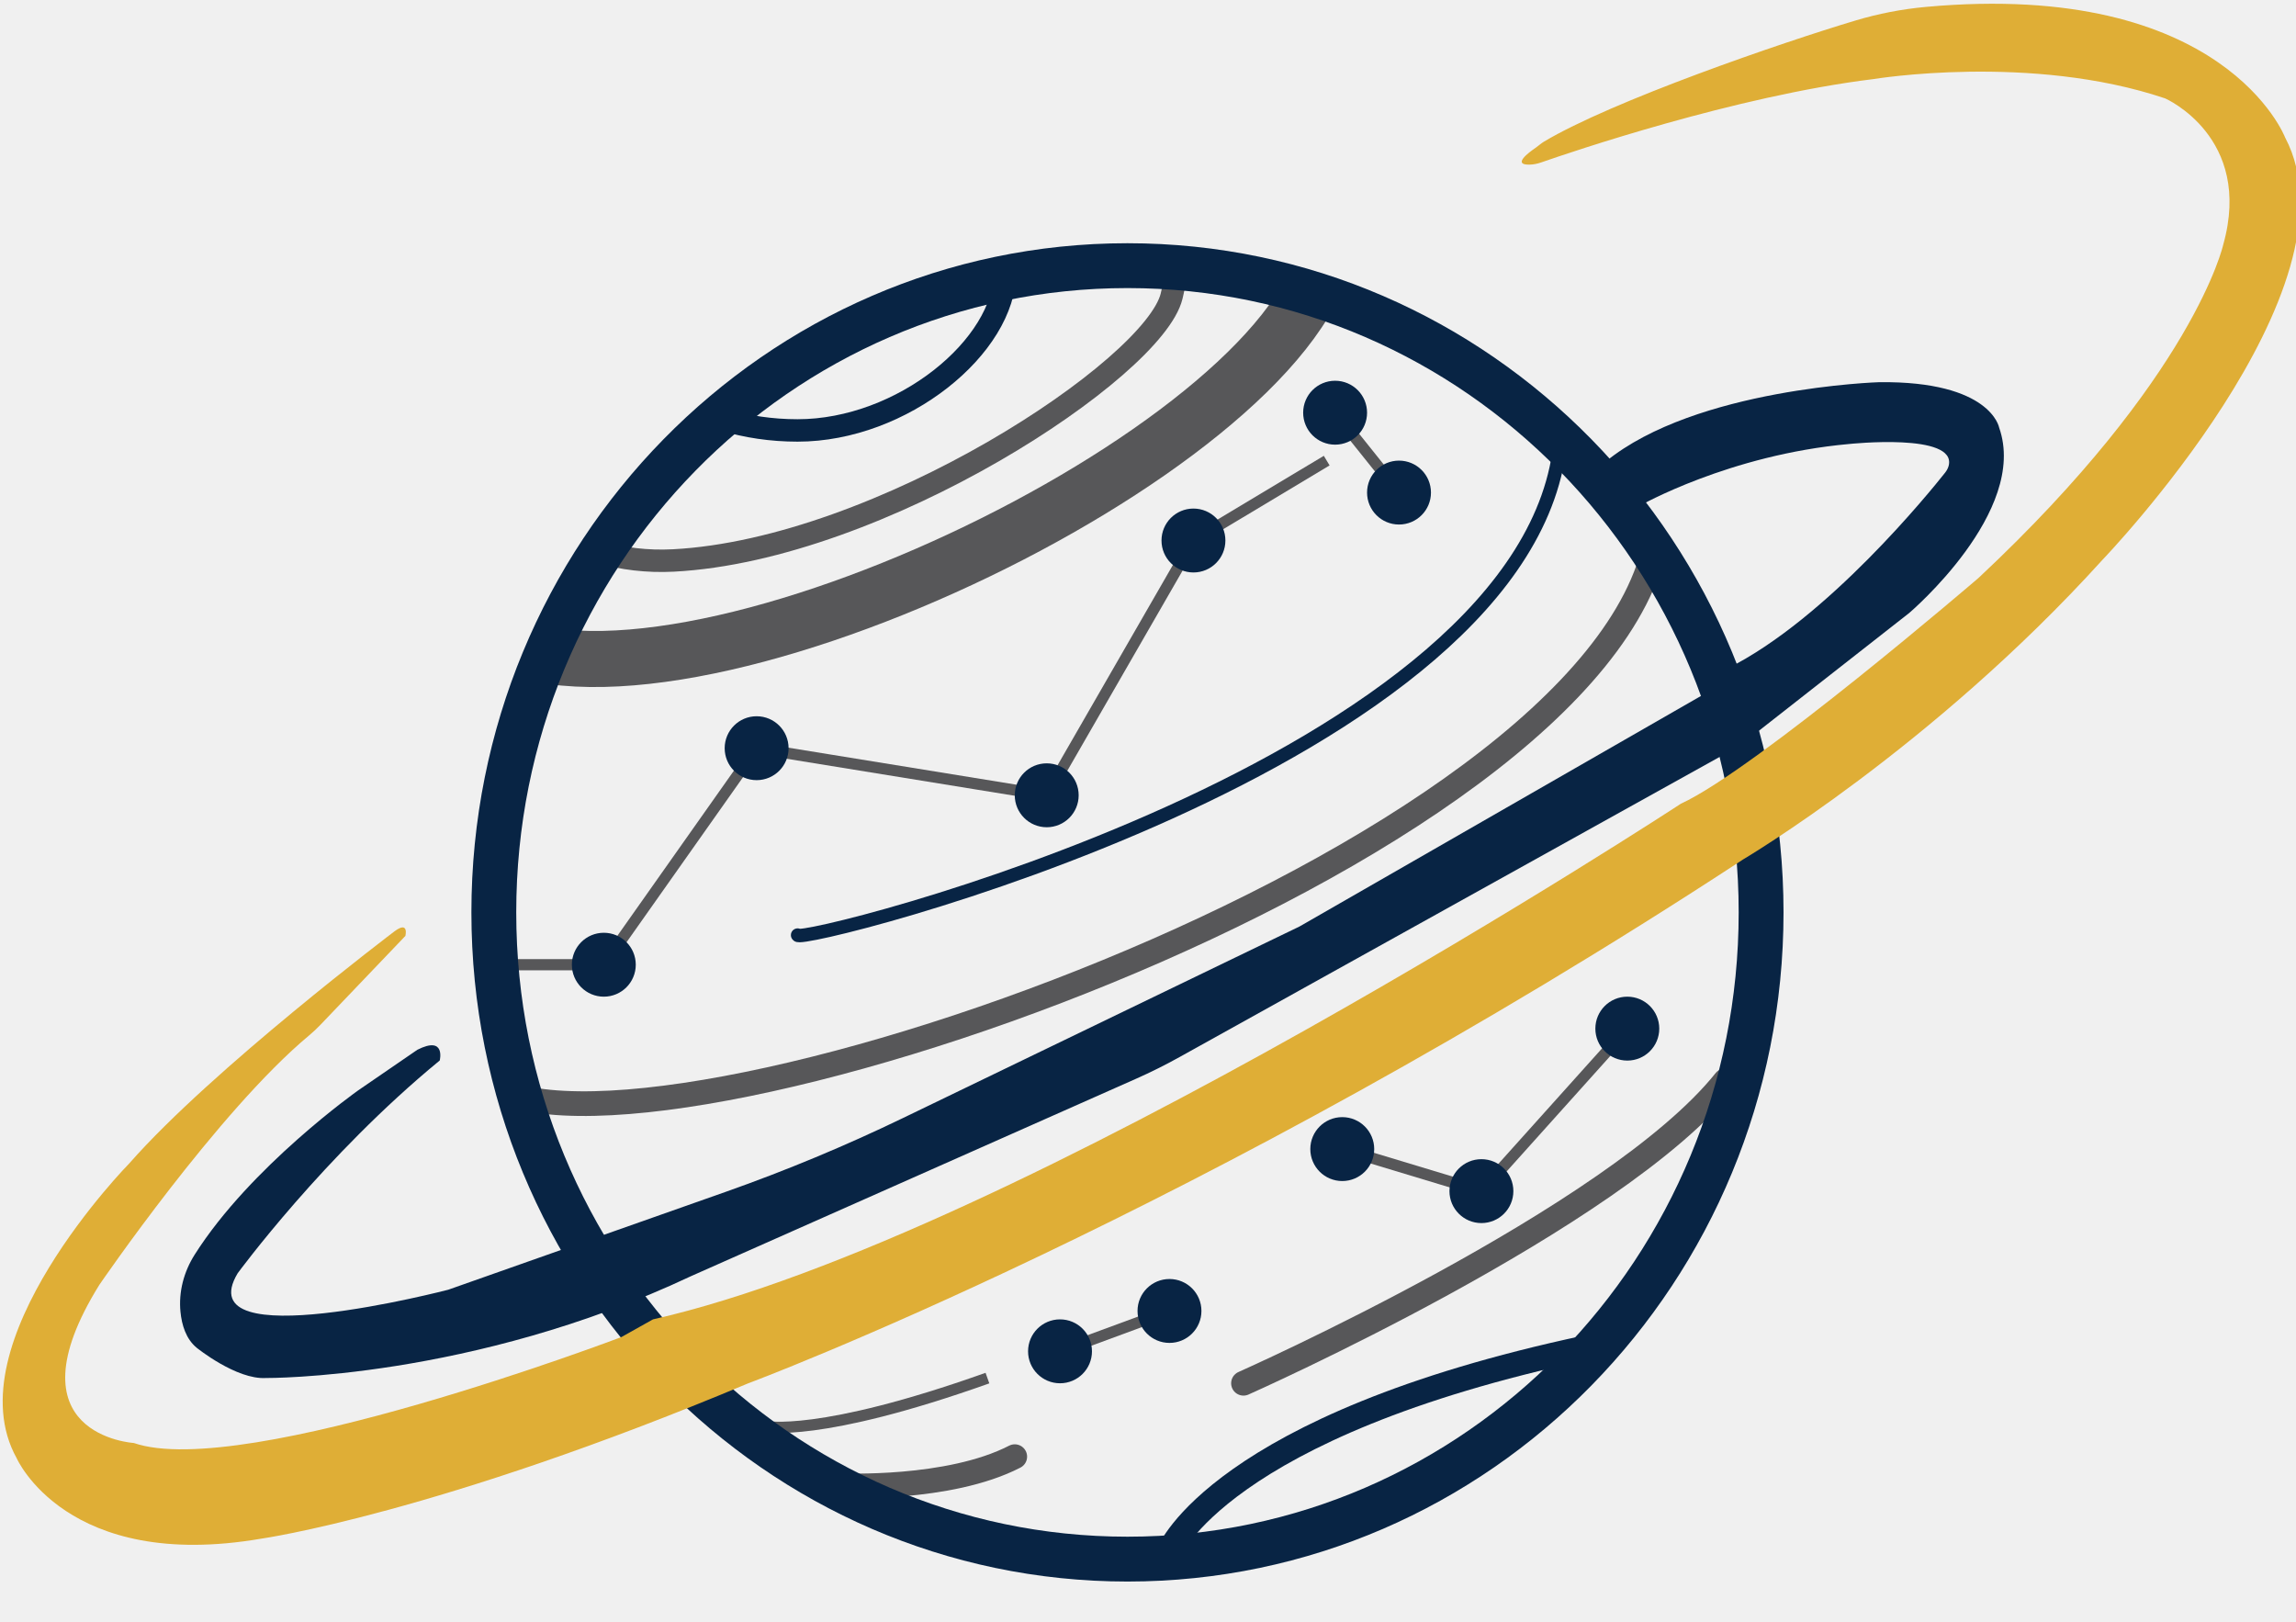
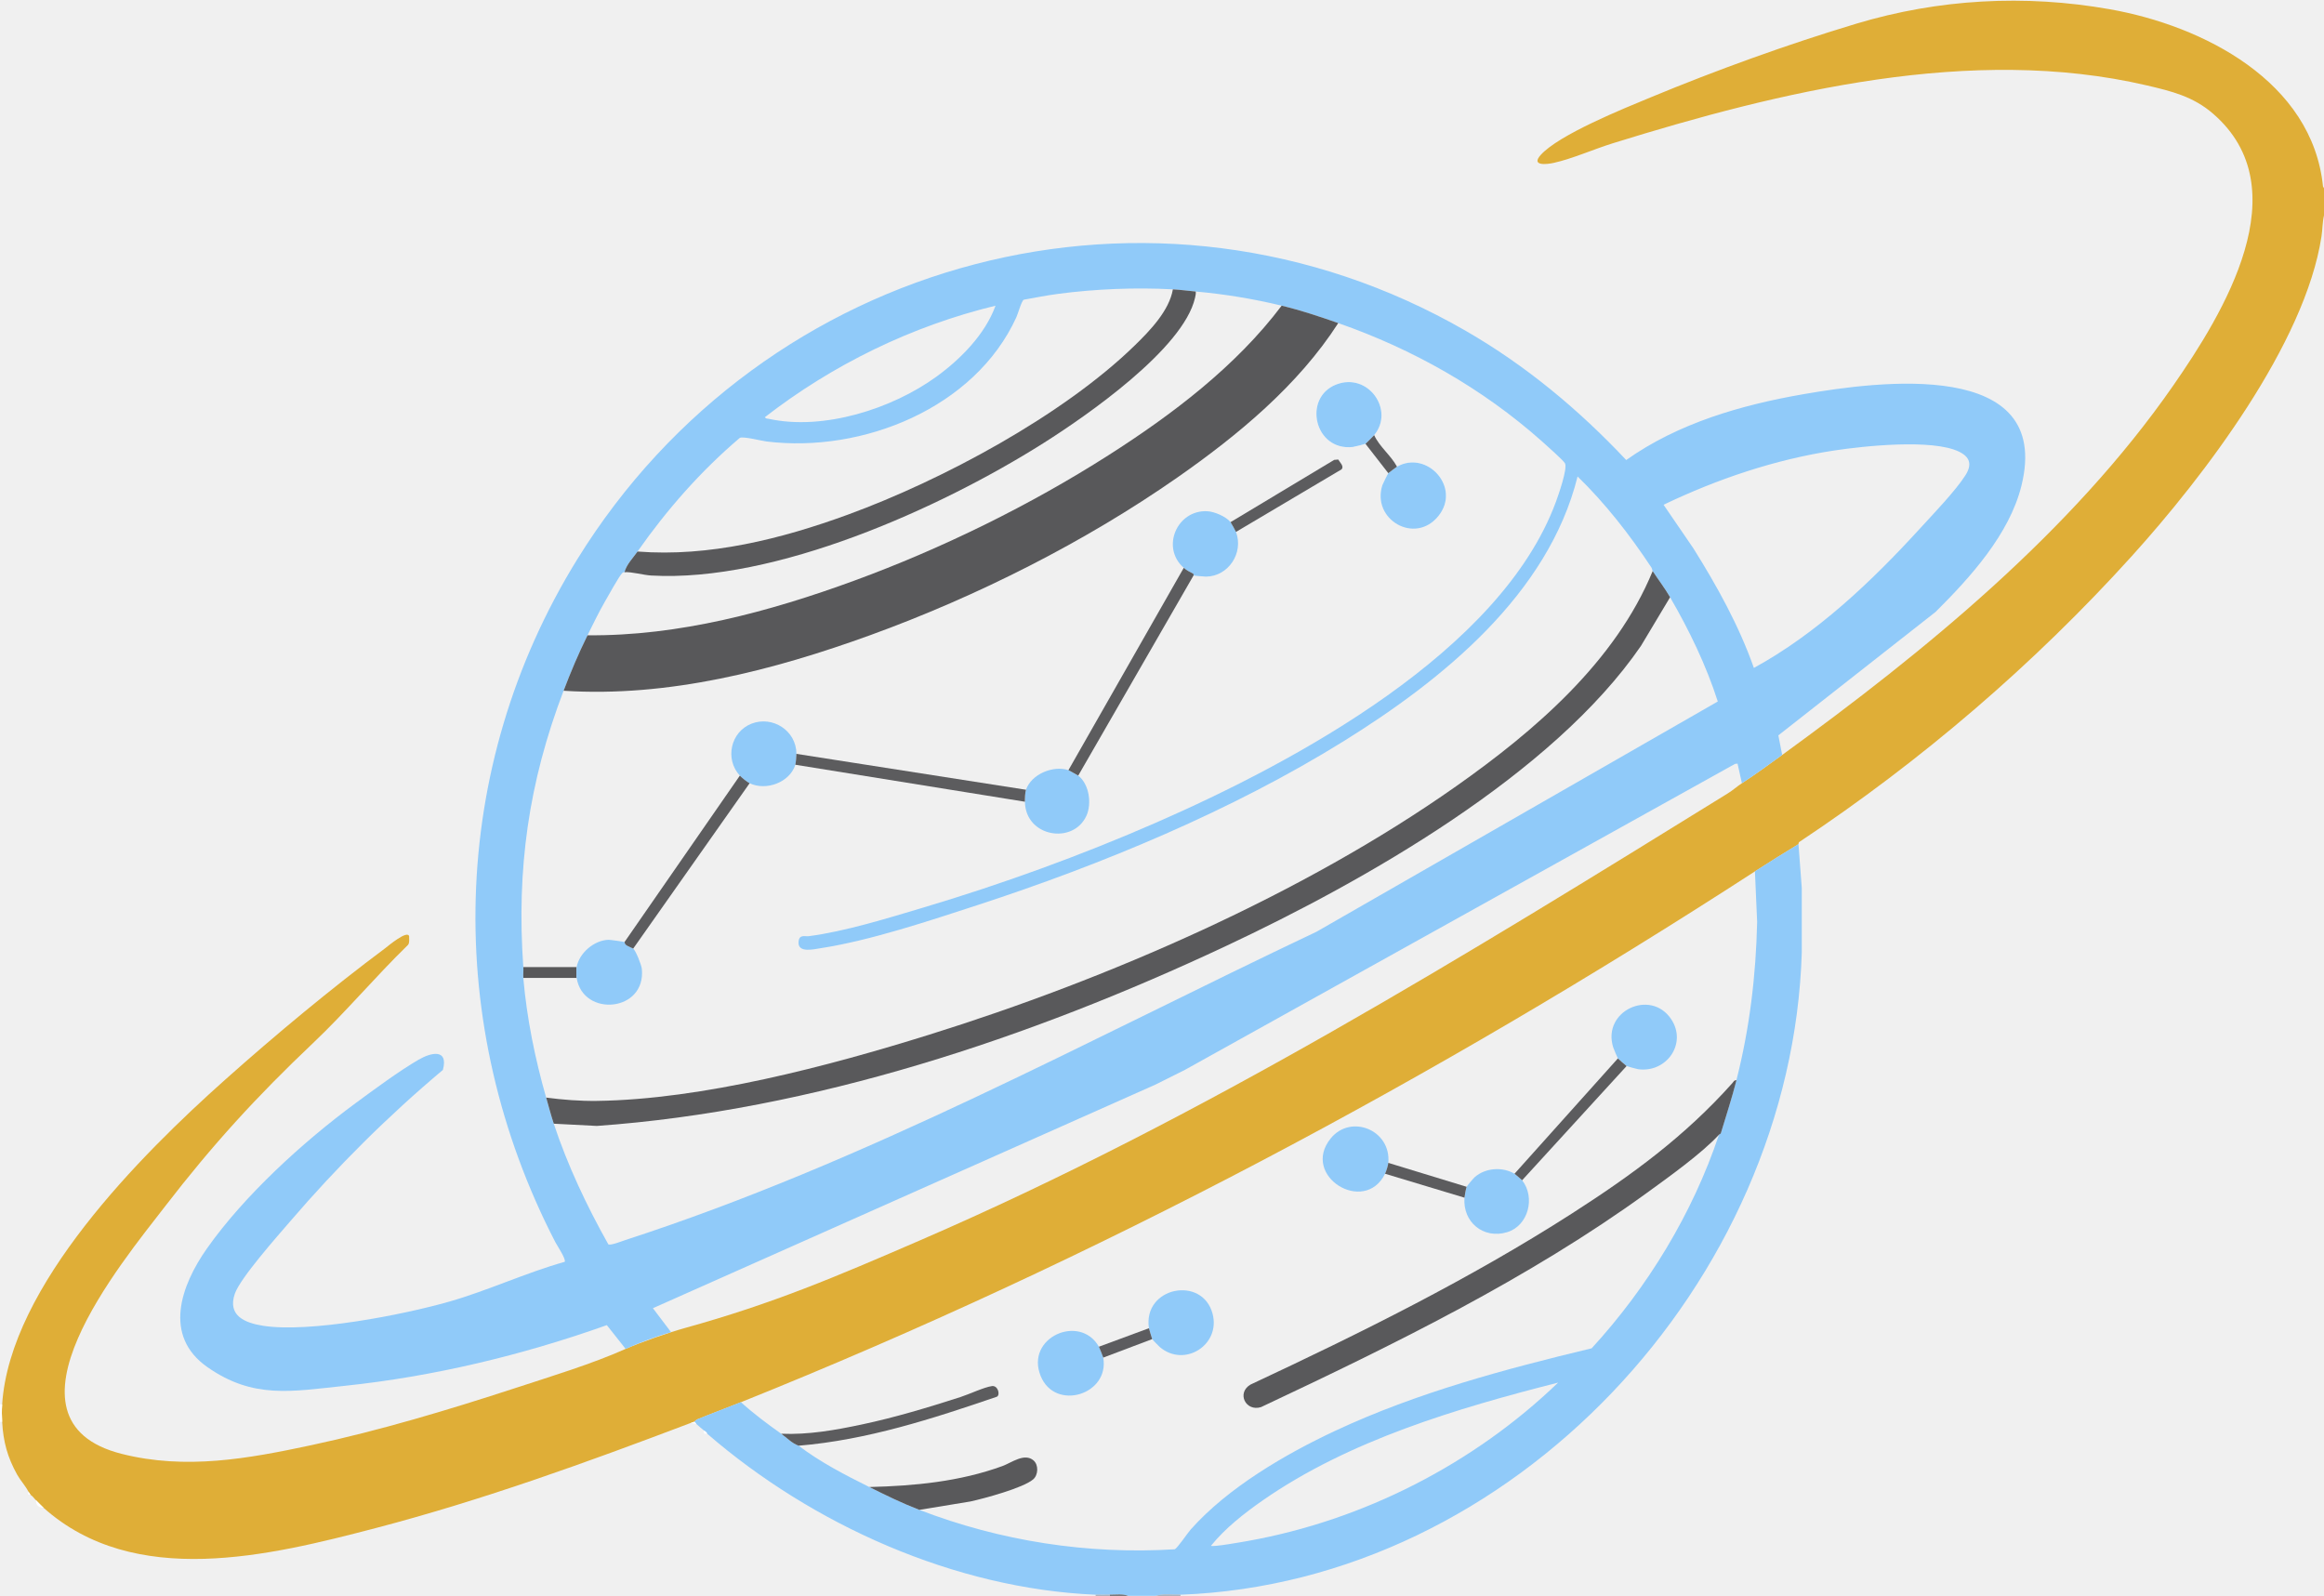
- <svg xmlns="http://www.w3.org/2000/svg" id="Capa_2" version="1.1" viewBox="0 0 1024 723">
+ <svg xmlns="http://www.w3.org/2000/svg" id="Capa_1" version="1.1" viewBox="0 0 1025.04 703.92">
  <defs>
    <style>
      .st0 {
-         stroke-width: 25px;
+         fill: #90caf9;
      }

-       .st0, .st1, .st2, .st3, .st4, .st5, .st6, .st7, .st8 {
-         fill: none;
+       .st1 {
+         fill: #9ba6b3;
      }

-       .st0, .st1, .st2, .st3, .st4, .st5, .st6, .st7, .st8, .st9 {
-         stroke-miterlimit: 10;
+       .st2, .st3 {
+         fill: #fff;
      }

-       .st0, .st1, .st2, .st6, .st8, .st9 {
-         stroke: #575759;
+       .st4 {
+         fill: #5c5c5e;
      }

-       .st1, .st9 {
-         stroke-width: 5px;
+       .st3, .st5 {
+         display: none;
      }

-       .st2, .st5, .st6 {
-         stroke-width: 11px;
+       .st6 {
+         fill: #dfae37;
+       }
+ 
+       .st7 {
+         fill: #59595b;
+       }
+ 
+       .st5, .st8 {
+         fill: #fefefe;
+       }
+ 
+       .st9 {
+         fill: #58585a;
      }

      .st10 {
-         fill: #dfae36;
-       }
- 
-       .st3 {
-         stroke-width: 6px;
-       }
- 
-       .st3, .st5, .st6 {
-         stroke-linecap: round;
-       }
- 
-       .st3, .st5, .st7 {
-         stroke: #082444;
-       }
- 
-       .st4 {
-         stroke: #082444;
-         stroke-width: 20px;
-       }
- 
-       .st11 {
-         fill: #082444;
-       }
- 
-       .st12, .st9 {
-         fill: #082444;
-       }
- 
-       .st7, .st8 {
-         stroke-width: 10px;
-       }
- 
-       .st13 {
-         clip-path: url(#clippath);
+         fill: #5c5c5f;
      }
    </style>
-     <clipPath id="clippath">
-       <ellipse class="st4" cx="502.84" cy="406.89" rx="282.6" ry="288.42" />
-     </clipPath>
  </defs>
-   <path class="st11" d="M196.12,472.94s2.81-11.25-9.98-4.78l-26.44,18.14s-48.02,33.95-72.89,73.25c-4.81,7.6-7.2,16.52-6.32,25.47.58,5.91,2.46,12.09,7.21,16.02,0,0,17.72,14.34,30.94,13.5,0,0,91.59.75,189.47-45.38l198.44-88.02c6.64-2.94,13.14-6.18,19.49-9.71l249.92-138.88,75.52-59.17s53.34-45.28,40.12-82.69c0,0-3.66-20.81-53.44-20.25,0,0-81.84,2.53-122.06,35.44l15.19,19.69s39.94-22.78,93.38-27.56c0,0,48.3-5.17,44.41,9.75-.3,1.14-.89,2.17-1.62,3.09-6.6,8.34-52.56,65.16-97.07,87.28l-9.56,10.97-181.22,104.06-176.78,85.39c-25.75,12.44-52.18,23.44-79.15,32.96l-123.76,43.66s-116.44,30.38-93.94-7.31c0,0,38.53-52.59,90.14-94.92Z" />
-   <g>
-     <g class="st13">
-       <path class="st7" d="M448.27,121.14c0,33.29-45.87,70.82-92.57,70.82s-84.56-26.99-84.56-60.28,37.86-60.28,84.56-60.28,92.57,16.45,92.57,49.74Z" />
-       <path class="st8" d="M522.52,132.11c-7.94,32.33-129.94,113.06-222.22,117.84-46.64,2.42-84.56-26.99-84.56-60.28s37.86-60.28,84.56-60.28,245.85-93.47,222.22,2.72Z" />
-       <path class="st0" d="M591.7,97.23c12.47,82.87-250.33,219.17-356.06,193.5-87.4-21.22-77.06-44.56-77.06-107.16s72.91-113.34,162.84-113.34,260.96-34.9,270.28,27Z" />
-       <polyline class="st1" points="224.39 430.23 269.3 430.23 337.45 333.67 466.83 354.67 532.27 241.05 591.7 205.42" />
-       <line class="st9" x1="595.45" y1="184.05" x2="623.95" y2="219.67" />
-       <path class="st1" d="M341.39,636.11s23.62,5.32,99-21.53" />
-       <line class="st9" x1="472.76" y1="602.64" x2="521.58" y2="584.64" />
-       <polyline class="st1" points="598.64 512.45 660.7 531.2 725.77 458.73" />
-       <path class="st2" d="M740.02,226.8c-.76,143.39-424.96,295.45-515.63,260.25-85.38-33.15-103.5-84.89-103.5-199.38s74.25-207.3,165.84-207.3,453.89,31.95,453.28,146.44Z" />
-       <path class="st6" d="M375.14,662.55s48,2.25,77.44-12.94" />
-       <path class="st6" d="M554.58,616.89s165.94-73.59,214.88-134.91" />
-       <path class="st3" d="M355.73,417.02c-.31,4.88,328.85-76.54,340.31-221.62" />
-       <path class="st5" d="M521.39,692.08s22.5-56.25,186.19-91.12" />
-       <circle class="st12" cx="269.3" cy="430.23" r="14.25" />
-       <circle class="st12" cx="337.45" cy="333.67" r="14.25" />
-       <circle class="st12" cx="466.83" cy="354.67" r="14.25" />
-       <circle class="st12" cx="532.27" cy="241.05" r="14.25" />
-       <circle class="st12" cx="623.95" cy="219.67" r="14.25" />
-       <circle class="st12" cx="595.45" cy="184.05" r="14.25" />
-       <circle class="st12" cx="472.76" cy="602.64" r="14.25" />
-       <circle class="st12" cx="521.58" cy="584.64" r="14.25" />
-       <circle class="st12" cx="598.64" cy="512.45" r="14.25" />
-       <circle class="st12" cx="660.7" cy="531.2" r="14.25" />
-       <circle class="st12" cx="725.77" cy="458.73" r="14.25" />
-     </g>
-     <ellipse class="st4" cx="502.84" cy="406.89" rx="282.6" ry="288.42" />
-   </g>
-   <path class="st10" d="M180.8,417.39s1.69-6.89-4.78-2.11c0,0-81.42,61.55-118.27,103.45,0,0-78.84,80.16-50.34,131.53,0,0,22.22,50.91,109.22,35.91,0,0,78.38-11.06,217.12-69.28,0,0,201.38-74.91,443.53-233.53,0,0,84.38-49.78,160.31-133.59,0,0,117-121.5,81.56-188.44,0,0-26.93-70.44-160.32-58.24-10.6.97-21.07,3-31.26,6.05-33.08,9.89-108.78,35.93-139.11,54.11-1.24.74-2.28,1.77-3.47,2.58-3.5,2.38-10.49,7.71-2.91,7.59,1.79-.03,3.55-.38,5.24-.97,12.92-4.51,86.84-29.68,148.22-37.18,0,0,70.12-11.62,130.12,8.62,0,0,39.38,17.25,25.88,65.25,0,0-12.94,58.59-109.12,148.59,0,0-99.56,85.5-132.75,100.69,0,0-294.75,193.03-458.44,229.97l-14.06,7.88s-168.75,64.12-217.5,47.25c0,0-57-3.38-15.38-70.5,0,0,52.99-77.5,93.59-111.28,1.78-1.48,3.46-3.07,5.06-4.74l37.85-39.61Z" />
+   <path class="st3" d="M0,619.47V0h1025.04v83.01l-.44-.76c-4.68-46.31-52.83-70.89-94.08-78.18-37.41-6.61-75.47-4.52-111.71,6.36-30.14,9.05-61.74,20.48-90.8,32.53-11.9,4.94-40.46,16.44-48.48,25.42-4.37,4.89,2.57,4.19,5.85,3.45,8.2-1.84,17.67-6.06,25.93-8.62,73.88-22.95,158.4-43.52,235.52-25.55,11.02,2.57,20.53,4.92,29.27,12.48,38.29,33.12,4.68,87.92-17.66,120.07-44.69,64.32-109.44,117.05-172.39,162.8l-1.69-8.63,69.36-54.46c15.26-15.18,32.57-34.22,37.87-55.7,13.9-56.35-63.25-46.03-96.03-40.36-27.55,4.77-55.34,12.78-78.3,29.07-20.84-22.17-44.27-41.71-70.71-56.95-137.52-79.3-309.5-32.64-391.93,100.71-56.99,92.19-59.27,205.42-9.65,301.31.7,1.35,4.9,7.64,4.07,8.61-17.13,4.82-33.8,12.65-50.85,17.53-20.52,5.88-61.68,13.87-82.17,10.67-8.07-1.26-15.77-4.49-12.46-14.12,2.38-6.91,18.75-25.34,24.32-31.83,20.64-24.05,43.19-46.52,67.46-66.91,2.52-9.43-5.14-7.75-10.74-4.5-8.66,5.04-19.62,13.15-27.83,19.2-23.01,16.95-49.04,40.68-65.5,64.06-11.51,16.35-19.51,38.58.24,52.37,20.19,14.09,36.99,10.7,60.37,8.24,39.46-4.15,78.48-13.55,115.76-26.79l8.3,10.48c-14.89,6.66-33.05,12.17-48.7,17.28-29.3,9.58-59.81,18.74-89.98,25.19-27.91,5.97-55.31,10.94-83.51,3.84-58.24-14.66.17-84.65,19.01-109.12,20.92-27.16,40.43-48.51,65.23-72.01,14.59-13.83,27.6-29.39,42-43.41.77-1.08.42-2.52.47-3.79-.73-2.94-9.4,4.41-10.53,5.25-23.88,17.81-48.35,38.17-70.6,58C62.07,509.45,4.34,567.2.96,619.47h-.96Z" />
+   <path class="st3" d="M1020.48,95.01v608.91h-504.36v-.48c146.99-5.47,269.64-138.24,274.04-283.32v-28.35l-1.46-19.41s-.09-.68.34-.96c53.69-35.65,103.54-78.39,146.75-126.19,31.68-35.05,76.39-93.62,83.59-140.98.47-3.07.4-6.23,1.1-9.22Z" />
+   <path class="st6" d="M1025.04,83.01v12c-.7,2.99-.63,6.14-1.1,9.22-7.21,47.36-51.91,105.93-83.59,140.98-43.21,47.8-93.06,90.54-146.75,126.19-.43.29-.3.94-.34.96-6.38,3.91-12.86,7.89-19.2,12-141.18,91.5-290.84,171.36-447.26,234.16-6.47,2.6-13.03,5.01-19.48,7.66l-1.16.98-1.44.48c-45.63,17.31-91.71,34.02-139.06,46.41-46.86,12.25-106.29,26.89-146.47-8.98-1.03-.92-2.23-2.29-3.36-3.36-.87-.82-1.19-1.55-2.4-2.4l-.96-1.44c-1.18-2.4-3.47-4.83-4.88-7.36-4.29-7.68-6.16-14.57-6.64-23.35-.16-3.06-.2-4.58,0-7.68,3.38-52.27,61.11-110.02,98.37-143.24,22.25-19.83,46.72-40.19,70.6-58,1.12-.84,9.8-8.19,10.53-5.25-.06,1.27.3,2.7-.47,3.79-14.41,14.02-27.41,29.59-42,43.41-24.8,23.5-44.31,44.86-65.23,72.01-18.84,24.46-77.25,94.46-19.01,109.12,28.2,7.1,55.6,2.13,83.51-3.84,30.17-6.45,60.68-15.61,89.98-25.19,15.65-5.12,33.81-10.62,48.7-17.28,6.28-2.81,19.18-7.28,25.81-9.12,39.39-10.92,66.48-22.51,104.08-38.78,124.62-53.92,241.06-125.93,356.19-197.1,2.2-1.36,4.16-3.13,6.28-4.52,6.12-4.02,11.85-8.18,17.76-12.48,62.95-45.74,127.7-98.48,172.39-162.8,22.34-32.15,55.94-86.95,17.66-120.07-8.74-7.56-18.26-9.91-29.27-12.48-77.12-17.97-161.64,2.6-235.52,25.55-8.26,2.57-17.73,6.78-25.93,8.62-3.28.74-10.22,1.44-5.85-3.45,8.02-8.98,36.58-20.49,48.48-25.42,29.05-12.05,60.66-23.48,90.8-32.53,36.24-10.89,74.3-12.98,111.71-6.36,41.26,7.29,89.4,31.87,94.08,78.18l.44.76h0Z" />
+   <path class="st3" d="M.96,627.15c.47,8.79,2.34,15.67,6.64,23.35,1.41,2.52,3.7,4.96,4.88,7.36.13.25-.2,1.12.05,1.4.18.2.8-.04.91.04,1.21.85,1.53,1.58,2.4,2.4-.07,2.12,1.26,3.43,3.36,3.36,40.18,35.87,99.61,21.24,146.47,8.98,47.36-12.38,93.43-29.1,139.06-46.41l2.4.48c1.08.98,2.23,1.95,3.36,2.88v1.44h1.44c46.48,40.2,109.25,68.37,171.32,71.02v.48H0v-76.77h.96Z" />
+   <path class="st0" d="M793.25,372.35l1.46,19.41v28.35c-4.39,145.09-127.05,277.86-274.04,283.32-3.59.13-7.61-.5-11.04.48h-12c-2.31-.89-5.56-.47-8.16-.48-2.07,0-4.18.09-6.24,0-62.07-2.65-124.84-30.81-171.32-71.02-.27-.78-.91-1-1.44-1.44-1.13-.93-2.28-1.9-3.36-2.88-.27-.25-.42-.84-.96-.96l1.16-.98c6.45-2.65,13.01-5.06,19.48-7.66,5.59,5.07,11.62,9.56,17.76,13.92,2.49,1.77,4.71,4.21,7.68,5.28,9.61,7.3,20.41,12.87,31.19,18.23,7.34,3.65,14.37,7.1,22.07,10.08,35.67,13.76,74.4,19.77,112.65,17.39,1.19-.51,5.64-7.15,7.07-8.76,16.37-18.42,41.69-33.22,63.9-43.59,35.93-16.78,74.46-27.05,112.93-36.31,24.76-27.02,44.49-59.44,56.17-94.27.17-.18.81-.27.84-.81,2.33-7.71,4.84-15.37,6.83-23.18,5.84-22.94,8.6-46.14,9.14-69.79l-.98-22.34c6.34-4.11,12.82-8.08,19.2-12h0ZM687.2,609.88c-44.49,11.31-92.2,25.46-130.2,51.91-8.14,5.66-16.69,12.37-22.88,20.06.87.63,14.13-1.75,16.33-2.14,50.96-9.13,99.63-34.04,136.76-69.82h-.01Z" />
+   <path class="st2" d="M.96,619.47c-.2,3.1-.16,4.62,0,7.68h-.96v-7.68h.96Z" />
+   <path class="st1" d="M520.68,703.44v.48h-11.04c3.42-.98,7.44-.35,11.04-.48Z" />
+   <path class="st10" d="M497.64,703.92h-8.16v-.48c2.6,0,5.84-.41,8.16.48Z" />
+   <path class="st1" d="M489.49,703.44v.48h-6.24v-.48c2.06.09,4.17,0,6.24,0Z" />
+   <path class="st0" d="M786.06,333.01c-5.91,4.29-11.63,8.46-17.76,12.48l-1.92-8.64-1.09.09-242.67,134.99-13.12,6.55-221.52,98.57,8.01,10.58c-6.64,1.84-13.76,4.55-20.04,7.37l-8.3-10.48c-37.27,13.25-76.29,22.65-115.76,26.79-23.39,2.46-40.18,5.85-60.37-8.24-19.75-13.78-11.75-36.02-.24-52.37,16.47-23.38,42.49-47.11,65.5-64.06,8.21-6.05,19.17-14.16,27.83-19.2,5.6-3.26,13.25-4.93,10.74,4.5-24.27,20.38-46.82,42.86-67.46,66.91-5.57,6.49-21.94,24.91-24.32,31.83-3.31,9.63,4.38,12.85,12.46,14.12,20.49,3.2,61.65-4.79,82.17-10.67,17.05-4.88,33.71-12.71,50.85-17.53.83-.97-3.37-7.26-4.07-8.61-49.63-95.89-47.34-209.11,9.65-301.31,82.43-133.35,254.41-180.01,391.93-100.71,26.43,15.24,49.87,34.78,70.71,56.95,22.97-16.29,50.76-24.3,78.3-29.07,32.78-5.67,109.93-15.99,96.03,40.36-5.3,21.48-22.61,40.52-37.87,55.7l-69.36,54.46,1.69,8.63h0ZM281.21,243.28c-2.01,2.86-4.86,5.64-5.76,9.12-.45.04-.6,0-.96.34-1.32,1.18-6.45,10.49-7.76,12.77-2.77,4.81-5.14,9.75-7.6,14.72-4.05,8.21-7.31,15.97-10.56,24.47-15.43,40.45-20.8,78.6-17.76,121.88.11,1.57-.14,3.23,0,4.8,1.58,17.98,5.16,35.49,10.08,52.78,1.1,3.86,2.09,7.71,3.36,11.52,6.16,18.53,14.53,36.21,24.06,53.19.98.62,5.97-1.38,7.38-1.84,106.74-34.65,203.99-88.23,304.97-136.03l177-101.57c-5.06-15.84-12.69-31.63-21.05-45.99-2.35-4.03-5.2-7.72-7.68-11.52-.17-.26-.18-1.04-.55-1.59-9.46-14.31-20.25-28.2-32.56-40.16-12.91,51.99-59.65,89.74-103.22,116.8-49.15,30.52-106.44,54.32-161.43,72.26-21.11,6.89-47.52,15.71-69.26,19.03-3.11.48-10.19,2.25-9.68-2.92.33-3.33,2.8-2.17,4.47-2.39,16.09-2.09,34.93-7.97,50.6-12.64,34.57-10.31,69.62-23.02,102.65-37.47,61.13-26.74,151.88-75.43,176.28-141.39,1.12-3.04,5.18-14.59,4.06-17.03-.57-1.23-8.63-8.36-10.3-9.85-26.11-23.21-56.83-40.58-89.75-52.06-8.33-2.91-16.31-5.59-24.95-7.68-12.49-3.02-25.09-5.09-37.91-6.24-3.32-.3-6.76-.78-10.08-.96-16.45-.9-34.21-.17-50.56,1.99-5.08.67-10.14,1.67-15.18,2.58-1,.53-2.56,6.17-3.28,7.75-18.33,40.15-67.97,59.98-110.15,54.79-2.44-.3-10.22-2.35-11.82-1.6-17.23,14.66-32.16,31.64-45.12,50.14h.02ZM439.09,134.84c-36.95,8.97-71.76,25.95-101.72,49.18.46.79,1.02.58,1.67.72,24.17,5.28,54.43-4.38,74.01-18.61,10.72-7.79,21.5-18.72,26.04-31.29h0ZM773.58,294.62c27.73-15.14,51.97-38.19,73.18-61.41,5.73-6.27,15.8-16.74,20.12-23.55,2.98-4.7,2.12-8.06-2.91-10.47-11.78-5.64-41.72-2.49-55.05-.46-26.14,3.99-51.44,12.56-75.18,23.92l13.16,19.23c10.45,16.69,20.11,34.1,26.68,52.74h0Z" />
+   <path class="st2" d="M19.2,665.05c-2.1.07-3.43-1.24-3.36-3.36,1.13,1.07,2.33,2.44,3.36,3.36Z" />
+   <path class="st2" d="M306.17,627.15c.54.12.69.71.96.96l-2.4-.48,1.44-.48h0Z" />
+   <path class="st2" d="M13.44,659.3c-.11-.08-.73.16-.91-.04-.25-.28.08-1.14-.05-1.4l.96,1.44Z" />
+   <path class="st2" d="M311.93,632.42h-1.44v-1.44c.53.44,1.17.66,1.44,1.44Z" />
+   <path class="st7" d="M765.9,476.48c-1.99,7.81-4.5,15.47-6.83,23.18-.04.54-.67.63-.84.81-7.56,8.26-22.38,18.84-31.72,25.62-52.28,37.93-111.98,67.13-170.3,94.58-6.78,2.13-10.91-6.25-4.66-9.93,48.39-22.63,96.88-46.65,141.86-75.52,26.43-16.97,49.68-33.95,70.67-57.45.55-.62.74-1.33,1.83-1.29h-.01Z" />
+   <path class="st7" d="M405.51,666.01c-7.7-2.97-14.73-6.42-22.07-10.08,19.9-.49,39.91-2.39,58.67-9.24,4.09-1.49,9.74-5.96,13.76-2.48,2.27,1.97,2.1,6.41-.19,8.36-4.45,3.79-21.52,8.39-27.69,9.74l-22.47,3.69h0Z" />
+   <path class="st4" d="M352.24,637.7c-2.97-1.07-5.19-3.51-7.68-5.28,11.99.52,23.85-1.6,35.52-4.07,14.71-3.12,29.26-7.51,43.55-12.11,3.76-1.21,10.51-4.39,13.92-4.84,2.52-.33,3.71,3.63,2.23,4.66-28.41,9.73-57.39,19.15-87.53,21.64h-.01Z" />
+   <path class="st8" d="M602.26,195.77l10.08,12.96c-.24.26-2.46,4.71-2.64,5.28-4.82,15.18,14.9,25.72,24.7,13.66,10.31-12.69-5.09-29.3-18.22-21.82-2.7-5-7.75-8.79-10.08-13.92,9.16-11.05-2.68-27.85-16.79-22.31-14.78,5.81-9.6,29.43,7.38,27.53.6-.07,5.33-1.23,5.57-1.39h0Z" />
+   <path class="st9" d="M590.26,142.51c-17.66,27.47-44.27,49.47-70.87,68.05-40.83,28.51-88.53,52.53-135.36,69.54-42.95,15.6-89.32,27.59-135.45,24.59,3.24-8.5,6.51-16.26,10.56-24.47,40.16.4,80.31-10.41,117.69-24.11,38.53-14.12,77.58-33.29,112.13-55.34,28.12-17.95,56.16-39.16,76.34-65.94,8.64,2.09,16.62,4.77,24.95,7.68h0Z" />
+   <path class="st5" d="M773.58,294.62c-6.57-18.65-16.23-36.05-26.68-52.74l-13.16-19.23c23.74-11.36,49.04-19.93,75.18-23.92,13.33-2.03,43.26-5.19,55.05.46,5.03,2.41,5.89,5.77,2.91,10.47-4.32,6.81-14.39,17.28-20.12,23.55-21.22,23.22-45.45,46.28-73.18,61.41Z" />
+   <path class="st7" d="M736.63,263.43l-12.85,21.46c-38.98,56.76-121.68,103.6-183.25,132.5-85.95,40.34-182.06,72.5-277.29,79.26l-18.98-.98c-1.27-3.81-2.26-7.66-3.36-11.52,7.28.96,14.96,1.56,22.33,1.46,46.48-.61,102.08-15.31,146.47-29.16,78.9-24.61,164.94-61.99,232.53-109.62,34.63-24.4,70.26-54.91,86.71-94.92,2.48,3.8,5.33,7.49,7.68,11.52h.01Z" />
+   <path class="st7" d="M527.4,128.6c.11.97-.1,1.87-.32,2.8-5.15,22.45-47.77,52.01-66.91,64.1-45.56,28.78-118.33,61.48-172.98,58.36-3.39-.19-8.72-1.72-11.74-1.46.9-3.47,3.75-6.26,5.76-9.12,31.52,2.47,63.51-5.56,92.87-16.31,41.53-15.2,94.72-43.69,126.45-74.62,6.7-6.53,15.18-15.31,16.79-24.72,3.32.18,6.76.66,10.08.96h0Z" />
+   <path class="st9" d="M254.34,426.57c-.16.9-.15,3.88,0,4.8h-23.51c-.14-1.57.11-3.22,0-4.8h23.51Z" />
+   <path class="st0" d="M508.2,590.68c-.11-.22-1.4-4.53-1.44-4.8-2.76-18.28,23.71-23.38,28.1-6.27,3.51,13.67-12.42,23.75-23.26,14.62-.49-.41-3.26-3.28-3.4-3.56h0Z" />
+   <path class="st0" d="M717.43,470.24c-.22-.14-3.68-3.15-3.84-3.36s-1.89-4.34-2.06-4.9c-5.01-15.99,16.41-25.94,25.5-12.54,7.28,10.73-1.89,23.91-14.52,22.19-.51-.07-4.86-1.26-5.08-1.4h0Z" />
+   <path class="st0" d="M484.69,594.04c.21.37,1.88,4.54,1.92,4.8,2.86,16.38-21.23,23.76-27.59,8.15-6.96-17.09,17.34-27.66,25.67-12.95h0Z" />
+   <path class="st0" d="M668,517.74c.25.15,3.19,2.66,3.36,2.88,5.93,7.53,2.79,20.06-6.61,22.9-10.46,3.16-19.66-4.42-18.82-15.22.07-.88.67-4.16.96-4.8.22-.49,3.01-3.79,3.61-4.31,4.71-4.08,12.2-4.6,17.51-1.45h-.01Z" />
+   <path class="st0" d="M612.34,512.95c-.1,1.15-.92,3.74-1.44,4.8-9.04,18.38-37.36.94-23.98-15.58,8.85-10.93,26.73-3.77,25.42,10.78Z" />
+   <path class="st4" d="M713.59,466.88c.16.21,3.62,3.22,3.84,3.36l-46.07,50.38c-.17-.22-3.11-2.73-3.36-2.88l45.59-50.86h0Z" />
+   <path class="st4" d="M646.89,523.5c-.29.64-.89,3.92-.96,4.8l-35.03-10.56c.52-1.05,1.34-3.65,1.44-4.8l34.55,10.56Z" />
+   <path class="st10" d="M508.2,590.68l-21.59,8.16c-.04-.25-1.71-4.43-1.92-4.8l22.07-8.16c.04.27,1.33,4.58,1.44,4.8Z" />
+   <path class="st0" d="M275.46,415.54c.07.04.04.86.77,1.37.78.54,2.95,1.39,3.07,1.51,1.19,1.09,3.6,7.14,3.79,8.93,1.96,19.03-25.93,21.5-28.74,4.03-.15-.92-.16-3.89,0-4.8,1.09-6.24,7.82-11.95,14.16-12.03.72,0,6.65.82,6.96,1h0Z" />
+   <path class="st0" d="M542.75,230.32c.25.31,2.23,3.86,2.4,4.32,3.48,9.18-3.3,19.61-13.2,19.71-.65,0-5.27-.39-5.51-.52-.04-.02.08-.66-.16-.78-1.6-.85-2.74-1.34-4.16-2.58-10.19-8.91-3.02-25.61,10.33-24.97,3.18.15,8.3,2.34,10.31,4.82h-.01Z" />
+   <path class="st0" d="M351.28,332.53c0,.98-.24,4.02-.48,4.8-2.44,7.78-12.86,11.64-20.16,8.16-1.07-.51-3.49-2.46-4.32-3.36-6.71-7.27-4.1-19.31,5.15-22.92s19.78,3.02,19.81,13.33h0Z" />
+   <path class="st0" d="M606.1,191.93c-.38.46-3.6,3.69-3.84,3.84s-4.96,1.32-5.57,1.39c-16.98,1.9-22.16-21.72-7.38-27.53,14.11-5.54,25.96,11.26,16.79,22.31h0Z" />
+   <path class="st0" d="M612.34,208.73c.16-.18,3.61-2.75,3.84-2.88,13.14-7.48,28.53,9.13,18.22,21.82s-29.52,1.52-24.7-13.66c.18-.57,2.4-5.02,2.64-5.28h0Z" />
+   <path class="st0" d="M471.25,339.72c.23.08,4.11,2.24,4.32,2.4,4.86,3.77,6.06,12.37,3.6,17.75-5.87,12.81-26.92,9.32-27.11-6.24-.02-1.37.06-4.07.48-5.28,2.35-6.86,11.92-10.85,18.72-8.64h-.01Z" />
+   <path class="st4" d="M522.12,250.47c1.42,1.24,2.56,1.73,4.16,2.58.24.13.12.76.16.78l-50.87,88.29c-.21-.16-4.08-2.32-4.32-2.4l50.87-89.25h0Z" />
+   <path class="st4" d="M452.53,348.36c-.41,1.21-.5,3.91-.48,5.28l-101.26-16.31c.24-.78.48-3.82.48-4.8l101.26,15.83Z" />
+   <path class="st4" d="M330.64,345.48l-51.35,72.94c-.13-.12-2.3-.97-3.07-1.51-.73-.51-.7-1.33-.77-1.37l50.87-73.41c.83.9,3.24,2.85,4.32,3.36h0Z" />
+   <path class="st4" d="M545.15,234.64c-.17-.46-2.15-4.01-2.4-4.32l45.72-27.47,1.78-.15c.73,1.28,2.72,2.99,1.45,4.34l-46.55,27.59h0Z" />
+   <path class="st4" d="M616.18,205.85c-.23.13-3.67,2.7-3.84,2.88l-10.08-12.96c.24-.15,3.46-3.38,3.84-3.84,2.33,5.13,7.38,8.91,10.08,13.92Z" />
</svg>
